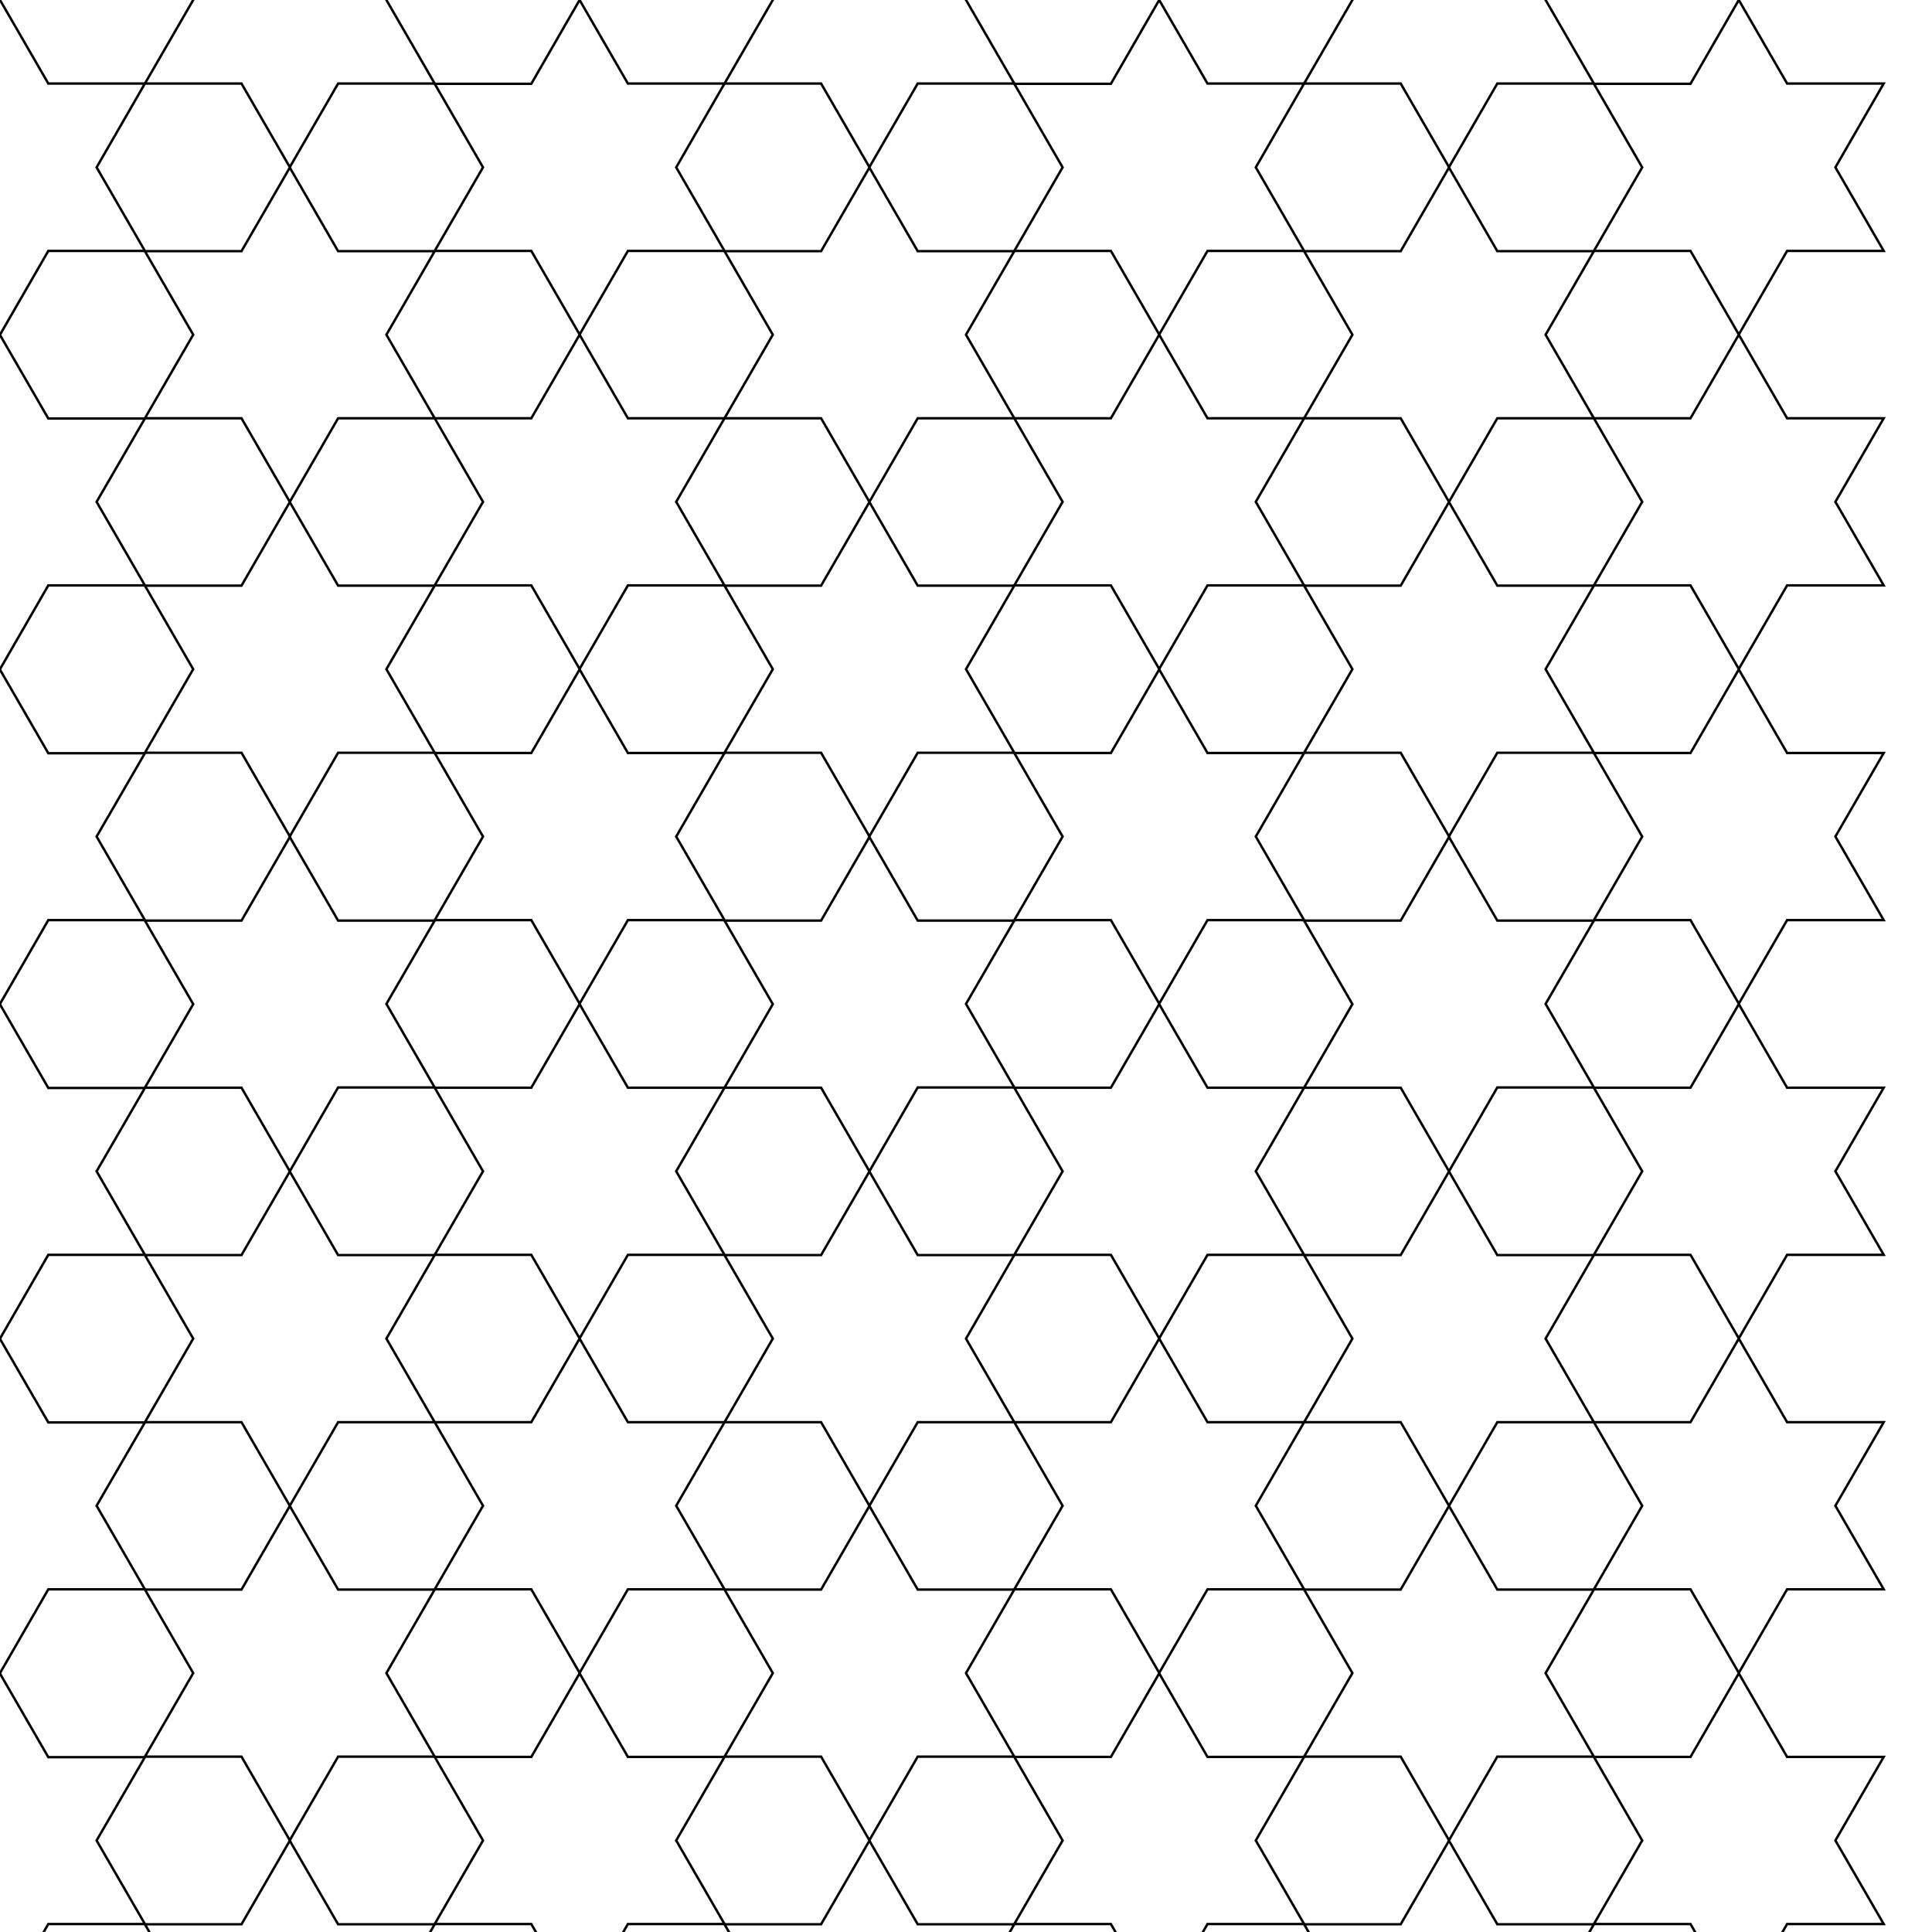
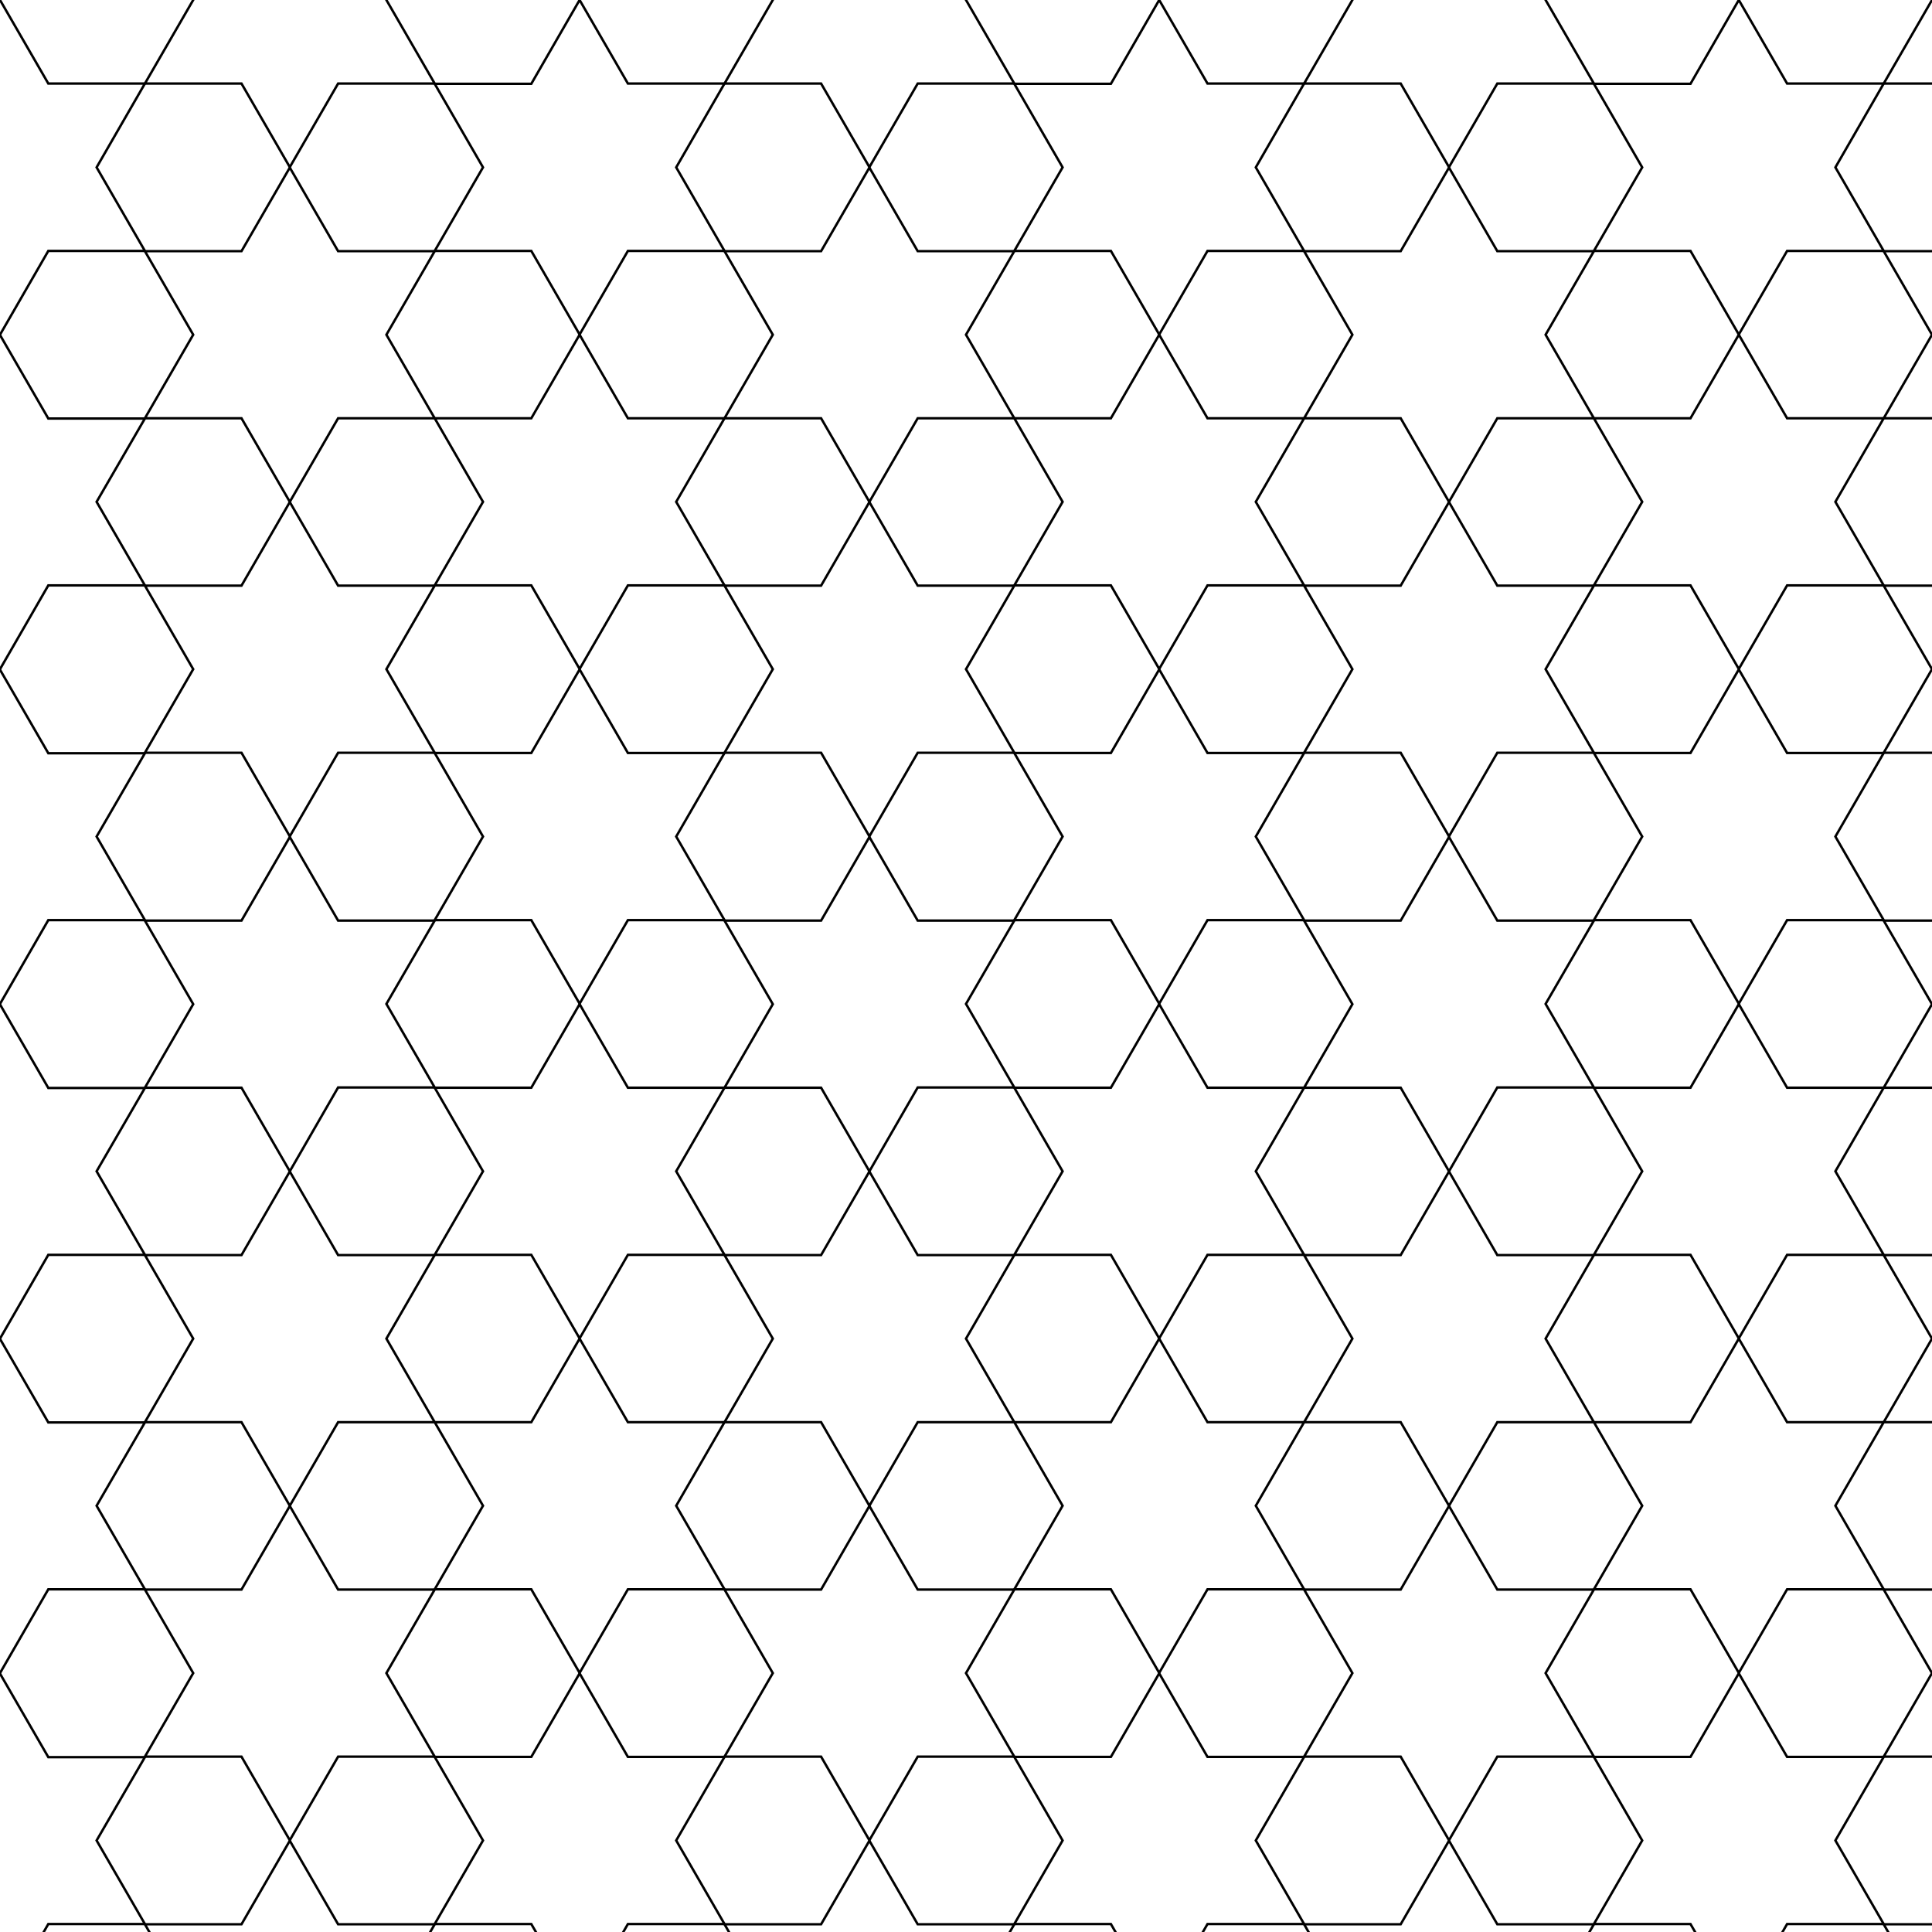
<svg xmlns="http://www.w3.org/2000/svg" version="1.1" x="0px" y="0px" viewBox="0 0 800 800" style="enable-background:new 0 0 800 800;" xml:space="preserve">
  <style type="text/css">
	.st0{fill:#FFFFFF;}
	.st1{fill:none;stroke:#000000;stroke-linecap:round;stroke-miterlimit:10;}
</style>
  <g id="Layer_2">
    <rect class="st0" width="800" height="800" />
  </g>
  <g id="Layer_1">
    <g>
      <g>
        <path class="st1" d="M40,69.3l20,34.6H20L0,138.6l-20-34.6h-40l20-34.6l-20-34.6h40L0,0l20,34.6h40L40,69.3L40,69.3z" />
      </g>
      <g>
        <path class="st1" d="M40,207.8l20,34.6H20L0,277.1l-20-34.6h-40l20-34.6l-20-34.6h40l20-34.6l20,34.6h40L40,207.8L40,207.8z" />
      </g>
      <g>
        <path class="st1" d="M40,346.4l20,34.6H20L0,415.7l-20-34.6h-40l20-34.6l-20-34.6h40l20-34.6l20,34.6h40L40,346.4L40,346.4z" />
      </g>
      <g>
        <path class="st1" d="M40,485l20,34.6H20L0,554.3l-20-34.6h-40l20-34.6l-20-34.6h40l20-34.6l20,34.6h40L40,485L40,485z" />
      </g>
      <g>
        <path class="st1" d="M40,623.5l20,34.6H20L0,692.8l-20-34.6h-40l20-34.6l-20-34.6h40l20-34.6l20,34.6h40L40,623.5L40,623.5z" />
      </g>
      <g>
        <path class="st1" d="M40,762.1l20,34.6H20L0,831.4l-20-34.6h-40l20-34.6l-20-34.6h40l20-34.6l20,34.6h40L40,762.1L40,762.1z" />
      </g>
      <g>
        <path class="st1" d="M40,900.7l20,34.6H20L0,969.9l-20-34.6h-40l20-34.6L-60,866h40l20-34.6L20,866h40L40,900.7L40,900.7z" />
      </g>
      <g>
        <path class="st1" d="M160,0l20,34.6h-40l-20,34.6l-20-34.6H60L80,0L60-34.6h40l20-34.6l20,34.6h40L160,0L160,0z" />
      </g>
      <g>
        <path class="st1" d="M160,138.6l20,34.6h-40l-20,34.6l-20-34.6H60l20-34.6l-20-34.6h40l20-34.6l20,34.6h40L160,138.6L160,138.6z" />
      </g>
      <g>
        <path class="st1" d="M160,277.1l20,34.6h-40l-20,34.6l-20-34.6H60l20-34.6l-20-34.6h40l20-34.6l20,34.6h40L160,277.1L160,277.1z" />
      </g>
      <g>
        <path class="st1" d="M160,415.7l20,34.6h-40L120,485l-20-34.6H60l20-34.6l-20-34.6h40l20-34.6l20,34.6h40L160,415.7L160,415.7z" />
      </g>
      <g>
        <path class="st1" d="M160,554.3l20,34.6h-40l-20,34.6l-20-34.6H60l20-34.6l-20-34.6h40l20-34.6l20,34.6h40L160,554.3L160,554.3z" />
      </g>
      <g>
        <path class="st1" d="M160,692.8l20,34.6h-40l-20,34.6l-20-34.6H60l20-34.6l-20-34.6h40l20-34.6l20,34.6h40L160,692.8L160,692.8z" />
      </g>
      <g>
        <path class="st1" d="M160,831.4l20,34.6h-40l-20,34.6L100,866H60l20-34.6l-20-34.6h40l20-34.6l20,34.6h40L160,831.4L160,831.4z" />
      </g>
      <g>
        <path class="st1" d="M280,69.3l20,34.6h-40l-20,34.6l-20-34.6h-40l20-34.6l-20-34.6h40L240,0l20,34.6h40L280,69.3L280,69.3z" />
      </g>
      <g>
        <path class="st1" d="M280,207.8l20,34.6h-40l-20,34.6l-20-34.6h-40l20-34.6l-20-34.6h40l20-34.6l20,34.6h40L280,207.8L280,207.8z     " />
      </g>
      <g>
        <path class="st1" d="M280,346.4l20,34.6h-40l-20,34.6l-20-34.6h-40l20-34.6l-20-34.6h40l20-34.6l20,34.6h40L280,346.4L280,346.4z     " />
      </g>
      <g>
        <path class="st1" d="M280,485l20,34.6h-40l-20,34.6l-20-34.6h-40l20-34.6l-20-34.6h40l20-34.6l20,34.6h40L280,485L280,485z" />
      </g>
      <g>
        <path class="st1" d="M280,623.5l20,34.6h-40l-20,34.6l-20-34.6h-40l20-34.6l-20-34.6h40l20-34.6l20,34.6h40L280,623.5L280,623.5z     " />
      </g>
      <g>
        <path class="st1" d="M280,762.1l20,34.6h-40l-20,34.6l-20-34.6h-40l20-34.6l-20-34.6h40l20-34.6l20,34.6h40L280,762.1L280,762.1z     " />
      </g>
      <g>
        <path class="st1" d="M280,900.7l20,34.6h-40l-20,34.6l-20-34.6h-40l20-34.6L180,866h40l20-34.6l20,34.6h40L280,900.7L280,900.7z" />
      </g>
      <g>
        <path class="st1" d="M400,0l20,34.6h-40l-20,34.6l-20-34.6h-40L320,0l-20-34.6h40l20-34.6l20,34.6h40L400,0L400,0z" />
      </g>
      <g>
        <path class="st1" d="M400,138.6l20,34.6h-40l-20,34.6l-20-34.6h-40l20-34.6l-20-34.6h40l20-34.6l20,34.6h40L400,138.6L400,138.6z     " />
      </g>
      <g>
        <path class="st1" d="M400,277.1l20,34.6h-40l-20,34.6l-20-34.6h-40l20-34.6l-20-34.6h40l20-34.6l20,34.6h40L400,277.1L400,277.1z     " />
      </g>
      <g>
        <path class="st1" d="M400,415.7l20,34.6h-40L360,485l-20-34.6h-40l20-34.6l-20-34.6h40l20-34.6l20,34.6h40L400,415.7L400,415.7z" />
      </g>
      <g>
        <path class="st1" d="M400,554.3l20,34.6h-40l-20,34.6l-20-34.6h-40l20-34.6l-20-34.6h40l20-34.6l20,34.6h40L400,554.3L400,554.3z     " />
      </g>
      <g>
        <path class="st1" d="M400,692.8l20,34.6h-40l-20,34.6l-20-34.6h-40l20-34.6l-20-34.6h40l20-34.6l20,34.6h40L400,692.8L400,692.8z     " />
      </g>
      <g>
        <path class="st1" d="M400,831.4l20,34.6h-40l-20,34.6L340,866h-40l20-34.6l-20-34.6h40l20-34.6l20,34.6h40L400,831.4L400,831.4z" />
      </g>
      <g>
        <path class="st1" d="M520,69.3l20,34.6h-40l-20,34.6l-20-34.6h-40l20-34.6l-20-34.6h40L480,0l20,34.6h40L520,69.3L520,69.3z" />
      </g>
      <g>
        <path class="st1" d="M520,207.8l20,34.6h-40l-20,34.6l-20-34.6h-40l20-34.6l-20-34.6h40l20-34.6l20,34.6h40L520,207.8L520,207.8z     " />
      </g>
      <g>
        <path class="st1" d="M520,346.4l20,34.6h-40l-20,34.6l-20-34.6h-40l20-34.6l-20-34.6h40l20-34.6l20,34.6h40L520,346.4L520,346.4z     " />
      </g>
      <g>
        <path class="st1" d="M520,485l20,34.6h-40l-20,34.6l-20-34.6h-40l20-34.6l-20-34.6h40l20-34.6l20,34.6h40L520,485L520,485z" />
      </g>
      <g>
        <path class="st1" d="M520,623.5l20,34.6h-40l-20,34.6l-20-34.6h-40l20-34.6l-20-34.6h40l20-34.6l20,34.6h40L520,623.5L520,623.5z     " />
      </g>
      <g>
        <path class="st1" d="M520,762.1l20,34.6h-40l-20,34.6l-20-34.6h-40l20-34.6l-20-34.6h40l20-34.6l20,34.6h40L520,762.1L520,762.1z     " />
      </g>
      <g>
        <path class="st1" d="M520,900.7l20,34.6h-40l-20,34.6l-20-34.6h-40l20-34.6L420,866h40l20-34.6l20,34.6h40L520,900.7L520,900.7z" />
      </g>
      <g>
        <path class="st1" d="M640,0l20,34.6h-40l-20,34.6l-20-34.6h-40L560,0l-20-34.6h40l20-34.6l20,34.6h40L640,0L640,0z" />
      </g>
      <g>
        <path class="st1" d="M640,138.6l20,34.6h-40l-20,34.6l-20-34.6h-40l20-34.6l-20-34.6h40l20-34.6l20,34.6h40L640,138.6L640,138.6z     " />
      </g>
      <g>
        <path class="st1" d="M640,277.1l20,34.6h-40l-20,34.6l-20-34.6h-40l20-34.6l-20-34.6h40l20-34.6l20,34.6h40L640,277.1L640,277.1z     " />
      </g>
      <g>
        <path class="st1" d="M640,415.7l20,34.6h-40L600,485l-20-34.6h-40l20-34.6l-20-34.6h40l20-34.6l20,34.6h40L640,415.7L640,415.7z" />
      </g>
      <g>
        <path class="st1" d="M640,554.3l20,34.6h-40l-20,34.6l-20-34.6h-40l20-34.6l-20-34.6h40l20-34.6l20,34.6h40L640,554.3L640,554.3z     " />
      </g>
      <g>
        <path class="st1" d="M640,692.8l20,34.6h-40l-20,34.6l-20-34.6h-40l20-34.6l-20-34.6h40l20-34.6l20,34.6h40L640,692.8L640,692.8z     " />
      </g>
      <g>
        <path class="st1" d="M640,831.4l20,34.6h-40l-20,34.6L580,866h-40l20-34.6l-20-34.6h40l20-34.6l20,34.6h40L640,831.4L640,831.4z" />
      </g>
      <g>
        <path class="st1" d="M760,69.3l20,34.6h-40l-20,34.6l-20-34.6h-40l20-34.6l-20-34.6h40L720,0l20,34.6h40L760,69.3L760,69.3z" />
      </g>
      <g>
        <path class="st1" d="M760,207.8l20,34.6h-40l-20,34.6l-20-34.6h-40l20-34.6l-20-34.6h40l20-34.6l20,34.6h40L760,207.8L760,207.8z     " />
      </g>
      <g>
        <path class="st1" d="M760,346.4l20,34.6h-40l-20,34.6l-20-34.6h-40l20-34.6l-20-34.6h40l20-34.6l20,34.6h40L760,346.4L760,346.4z     " />
      </g>
      <g>
        <path class="st1" d="M760,485l20,34.6h-40l-20,34.6l-20-34.6h-40l20-34.6l-20-34.6h40l20-34.6l20,34.6h40L760,485L760,485z" />
      </g>
      <g>
        <path class="st1" d="M760,623.5l20,34.6h-40l-20,34.6l-20-34.6h-40l20-34.6l-20-34.6h40l20-34.6l20,34.6h40L760,623.5L760,623.5z     " />
      </g>
      <g>
        <path class="st1" d="M760,762.1l20,34.6h-40l-20,34.6l-20-34.6h-40l20-34.6l-20-34.6h40l20-34.6l20,34.6h40L760,762.1L760,762.1z     " />
      </g>
      <g>
        <path class="st1" d="M760,900.7l20,34.6h-40l-20,34.6l-20-34.6h-40l20-34.6L660,866h40l20-34.6l20,34.6h40L760,900.7L760,900.7z" />
      </g>
+       <g>
+         <path class="st1" d="M880,0l20,34.6h-40l-20,34.6l-20-34.6h-40L800,0l-20-34.6h40l20-34.6l20,34.6h40L880,0L880,0z" />
+       </g>
+       <g>
+         <path class="st1" d="M880,138.6l20,34.6h-40l-20,34.6l-20-34.6h-40l20-34.6l-20-34.6h40l20-34.6l20,34.6h40L880,138.6L880,138.6z     " />
+       </g>
+       <g>
+         <path class="st1" d="M880,277.1l20,34.6h-40l-20,34.6l-20-34.6h-40l20-34.6l-20-34.6h40l20-34.6l20,34.6h40L880,277.1L880,277.1z     " />
+       </g>
+       <g>
+         <path class="st1" d="M880,415.7l20,34.6h-40L840,485l-20-34.6h-40l20-34.6l-20-34.6h40l20-34.6l20,34.6h40L880,415.7L880,415.7z" />
+       </g>
+       <g>
+         <path class="st1" d="M880,554.3l20,34.6h-40l-20,34.6l-20-34.6h-40l20-34.6l-20-34.6h40l20-34.6l20,34.6h40L880,554.3L880,554.3z     " />
+       </g>
+       <g>
+         <path class="st1" d="M880,692.8l20,34.6h-40l-20,34.6l-20-34.6h-40l20-34.6l-20-34.6h40l20-34.6l20,34.6h40L880,692.8L880,692.8z     " />
+       </g>
+       <g>
+         <path class="st1" d="M880,831.4l20,34.6h-40l-20,34.6L820,866h-40l20-34.6l-20-34.6h40l20-34.6l20,34.6h40L880,831.4L880,831.4z" />
+       </g>
    </g>
  </g>
</svg>
